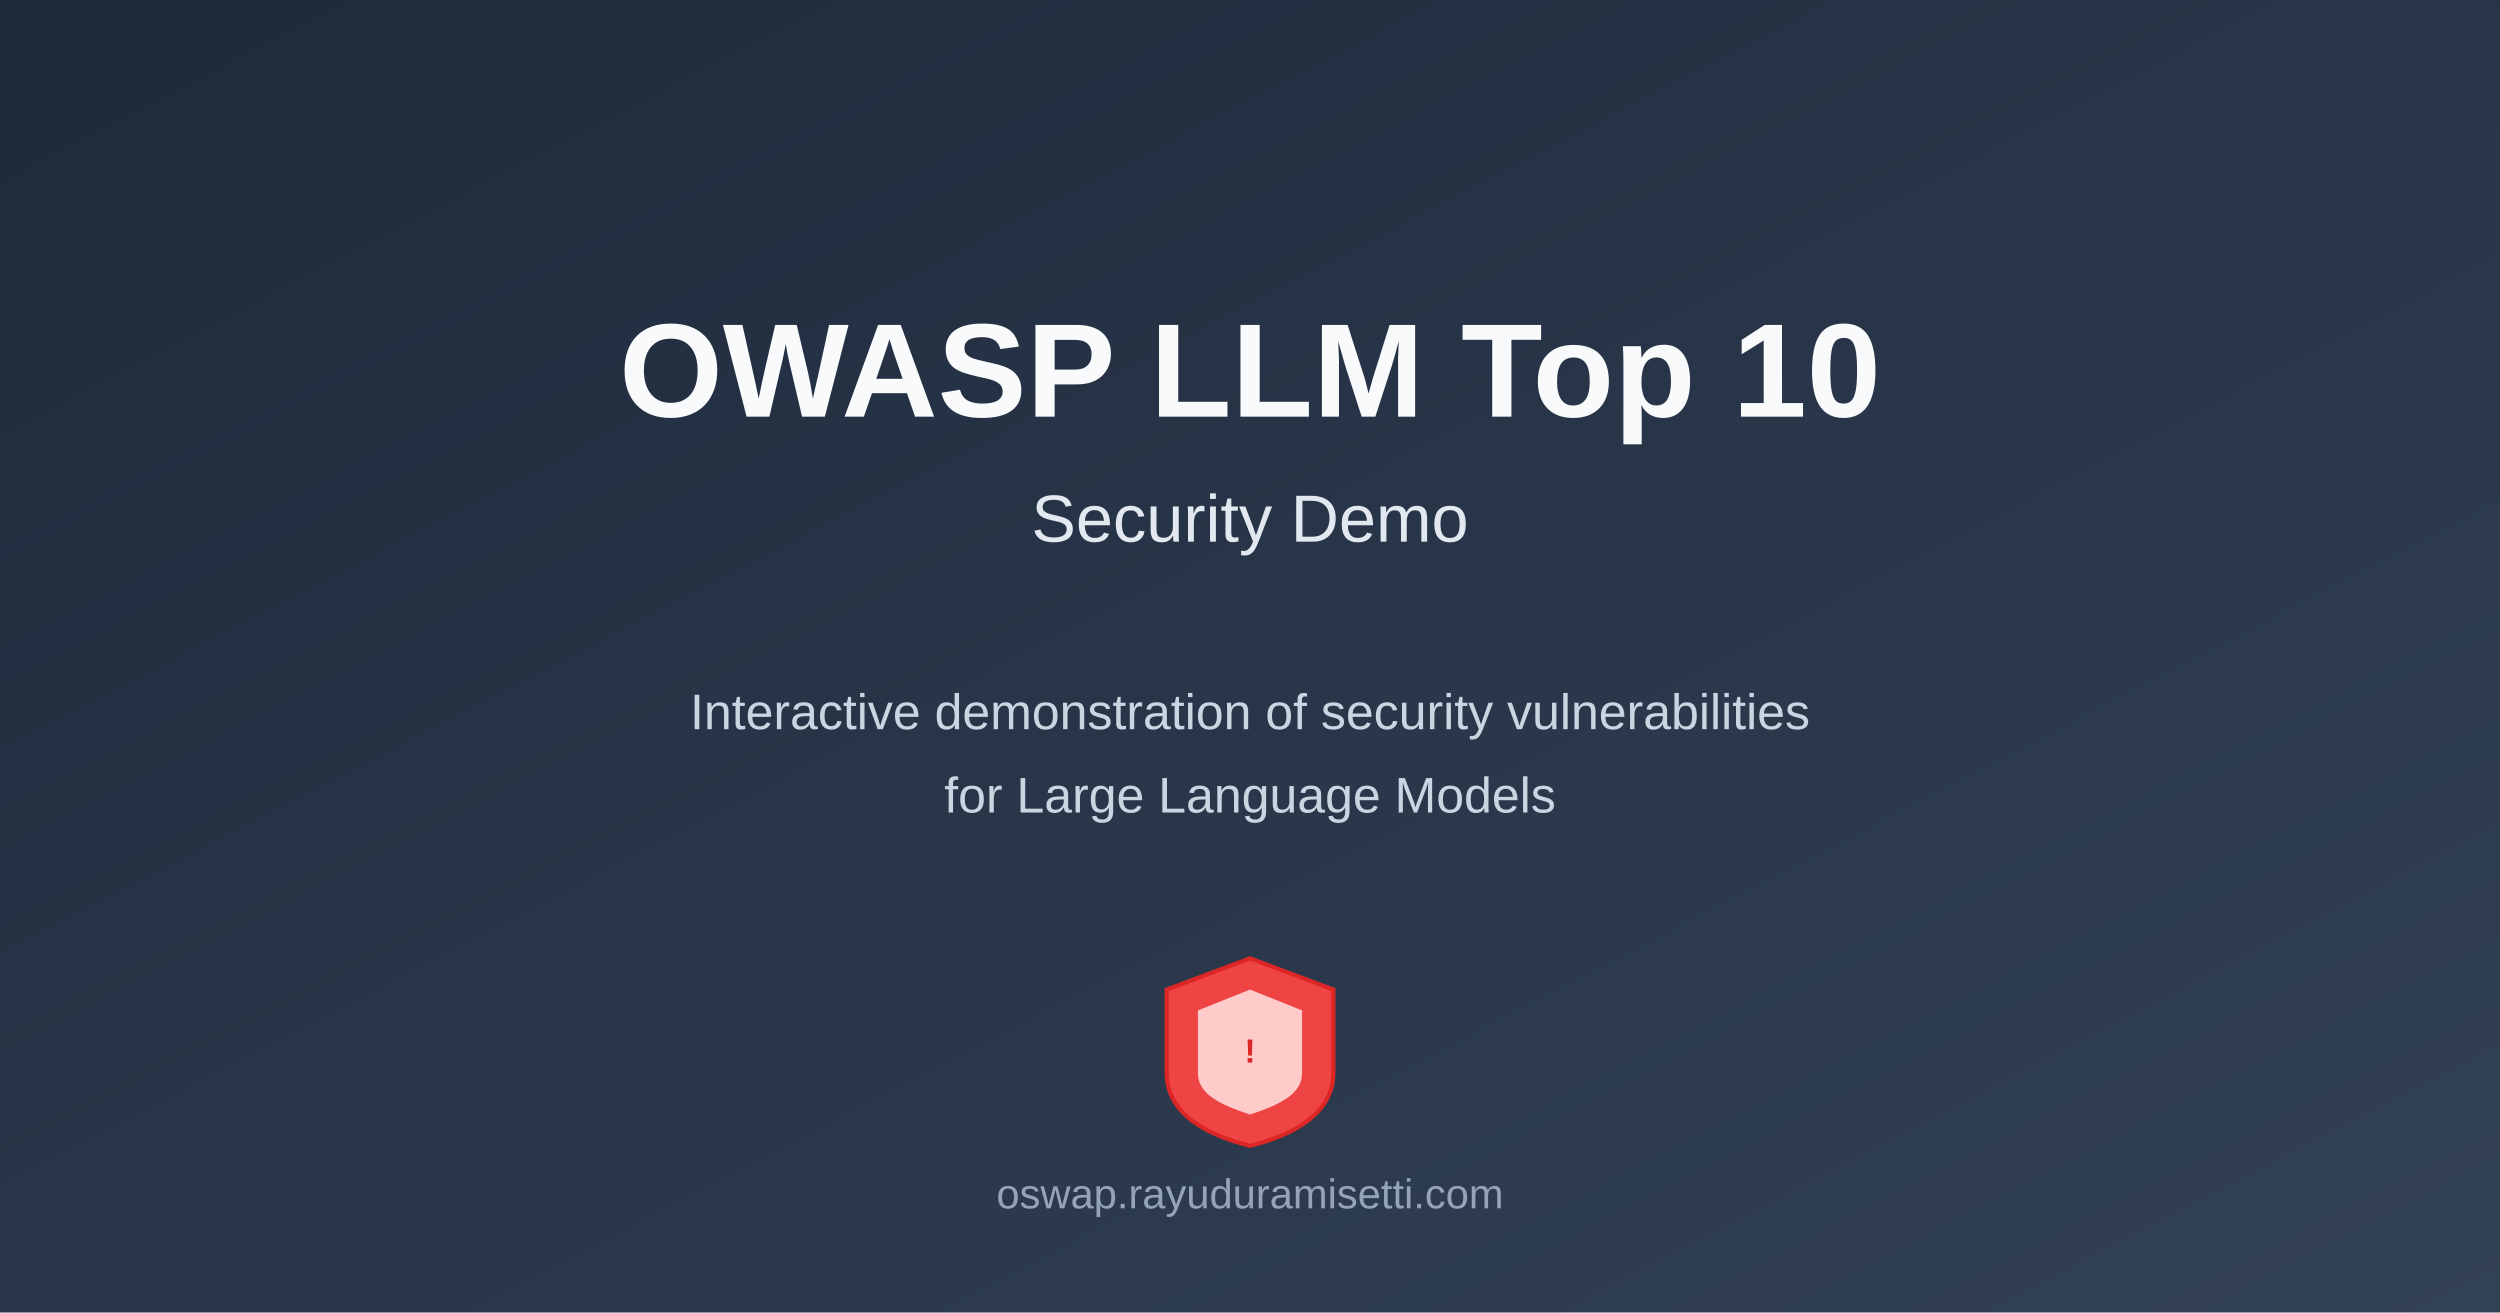
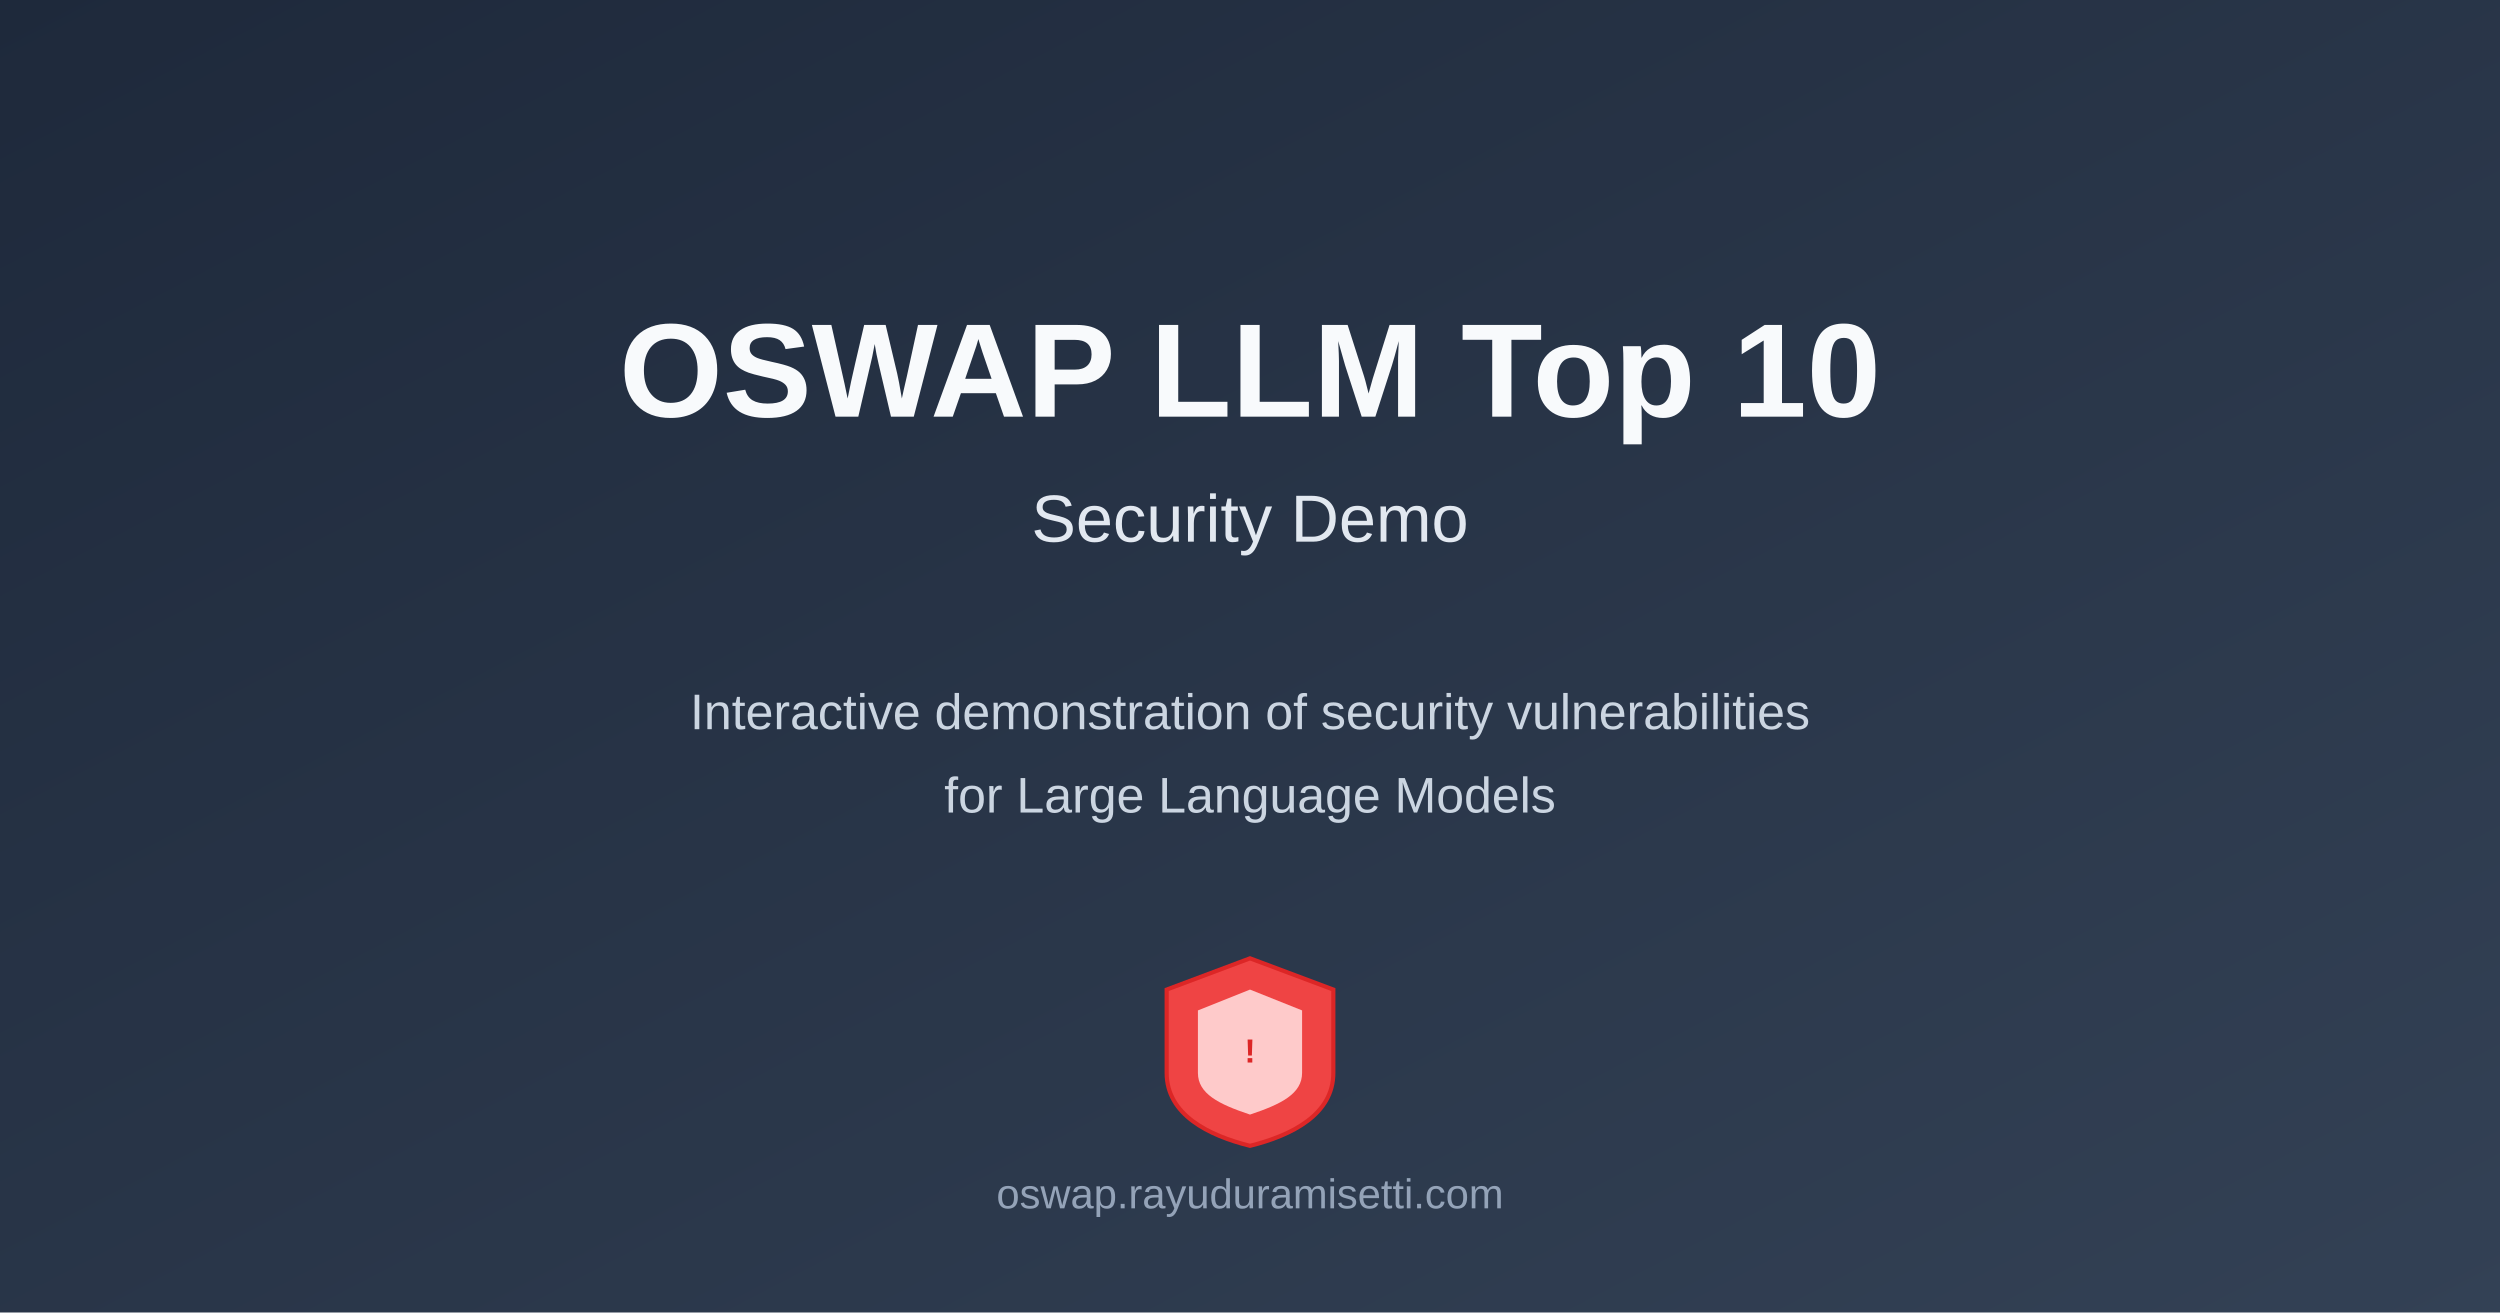
<svg xmlns="http://www.w3.org/2000/svg" width="1200" height="630" viewBox="0 0 1200 630">
  <defs>
    <linearGradient id="bg" x1="0%" y1="0%" x2="100%" y2="100%">
      <stop offset="0%" style="stop-color:#1e293b;stop-opacity:1" />
      <stop offset="100%" style="stop-color:#334155;stop-opacity:1" />
    </linearGradient>
  </defs>
  <rect width="1200" height="630" fill="url(#bg)" />
  <text x="600" y="200" text-anchor="middle" fill="#f8fafc" font-family="Arial, sans-serif" font-size="64" font-weight="bold">
-     OWASP LLM Top 10
+     OSWAP LLM Top 10
  </text>
  <text x="600" y="260" text-anchor="middle" fill="#e2e8f0" font-family="Arial, sans-serif" font-size="32">
    Security Demo
  </text>
  <text x="600" y="350" text-anchor="middle" fill="#cbd5e1" font-family="Arial, sans-serif" font-size="24">
    Interactive demonstration of security vulnerabilities
  </text>
  <text x="600" y="390" text-anchor="middle" fill="#cbd5e1" font-family="Arial, sans-serif" font-size="24">
    for Large Language Models
  </text>
  <g transform="translate(550, 450)">
    <path d="M50 10 L90 25 L90 65 C90 85 70 95 50 100 C30 95 10 85 10 65 L10 25 Z" fill="#ef4444" stroke="#dc2626" stroke-width="2" />
    <path d="M50 25 L75 35 L75 65 C75 75 65 80 50 85 C35 80 25 75 25 65 L25 35 Z" fill="#fecaca" />
    <text x="50" y="60" text-anchor="middle" fill="#dc2626" font-family="Arial, sans-serif" font-size="16" font-weight="bold">!</text>
  </g>
  <text x="600" y="580" text-anchor="middle" fill="#94a3b8" font-family="Arial, sans-serif" font-size="20">
    oswap.rayuduramisetti.com
  </text>
</svg>
